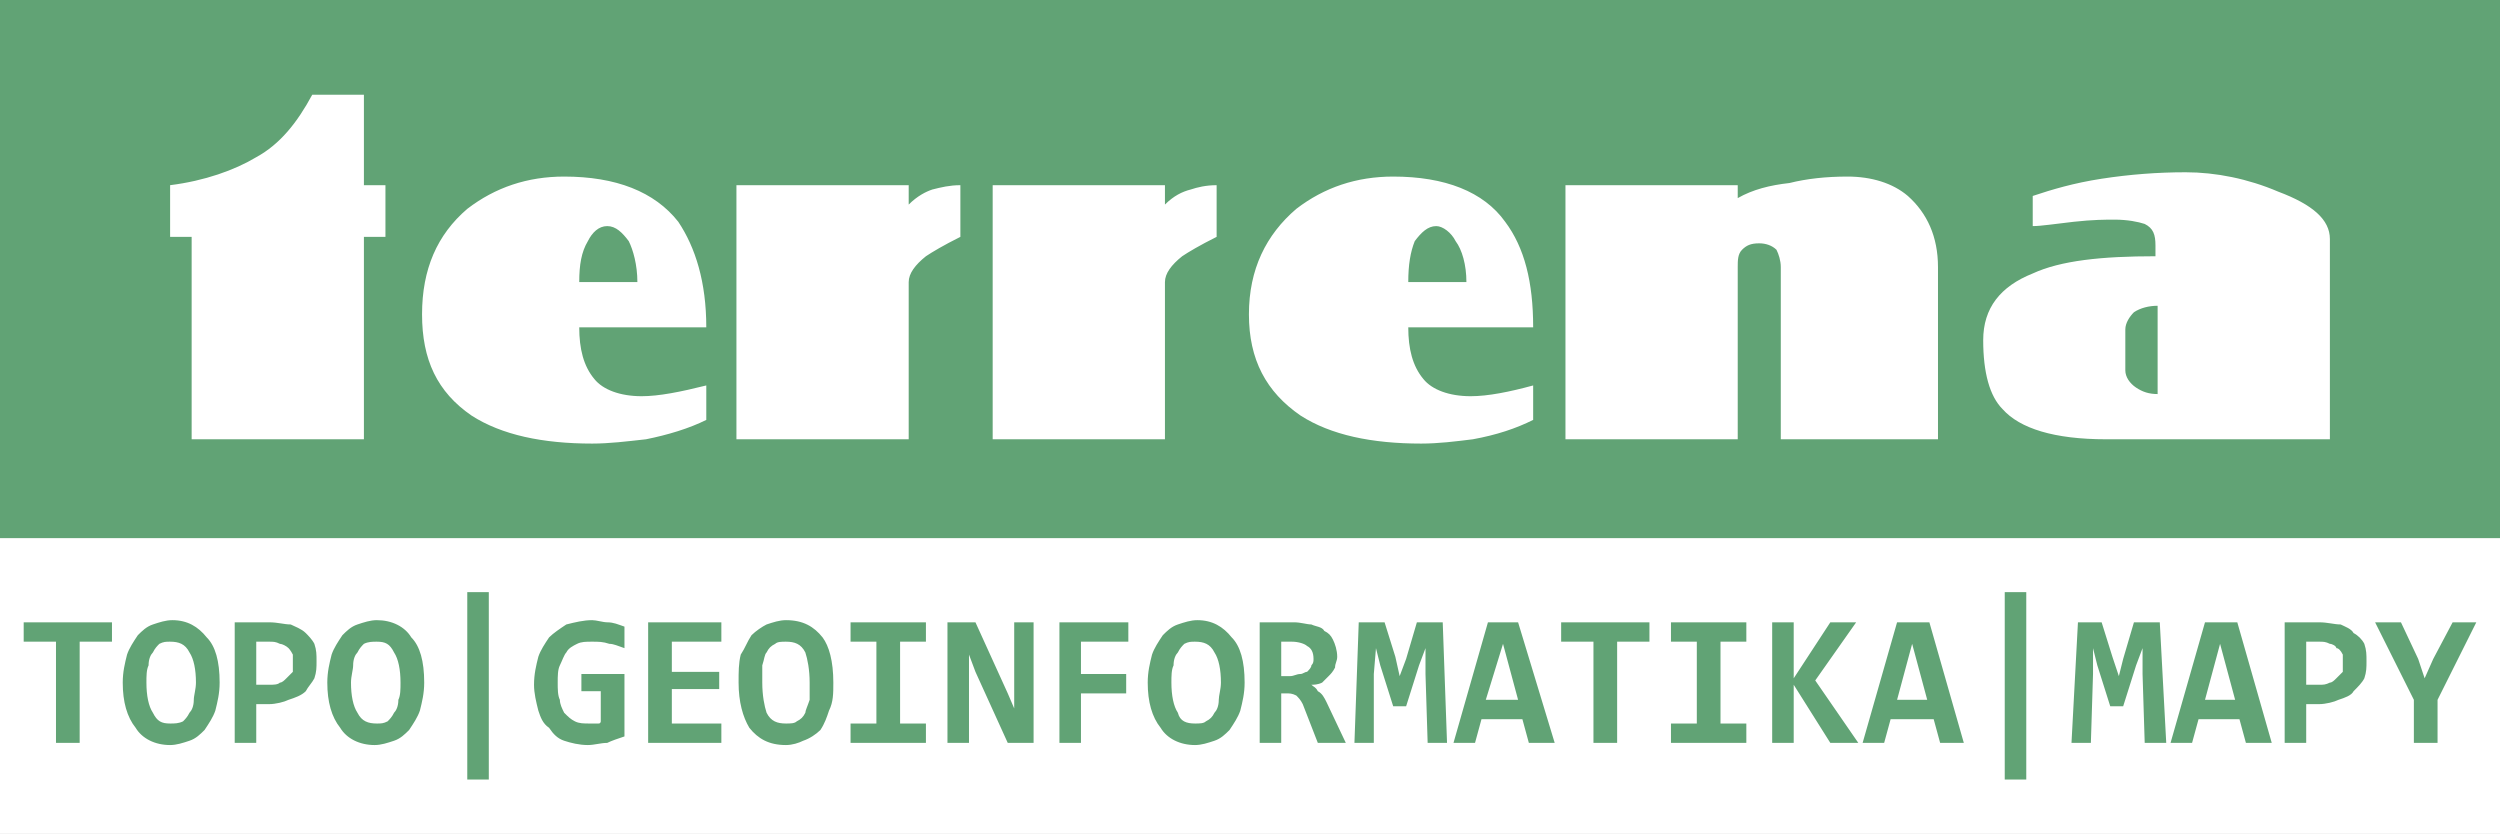
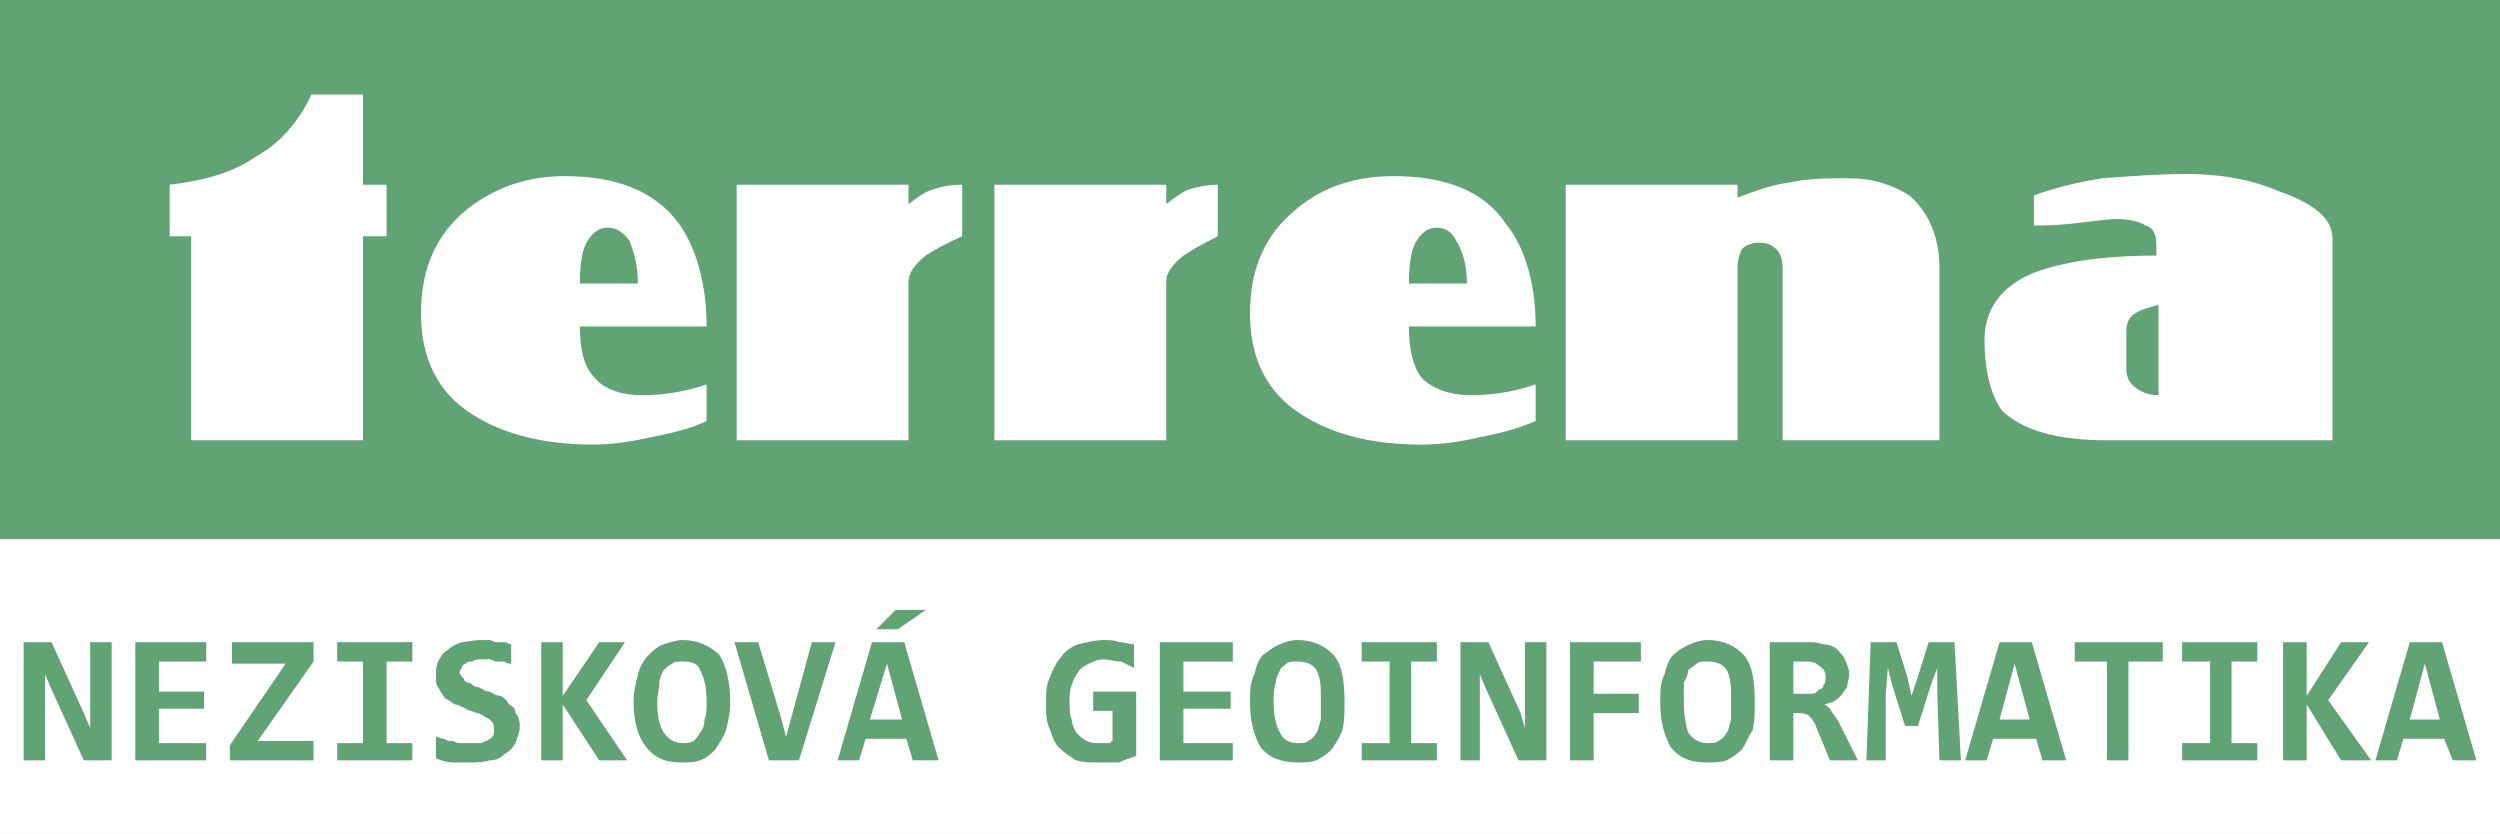
- <svg xmlns="http://www.w3.org/2000/svg" xml:space="preserve" width="192px" height="64px" version="1.0" style="shape-rendering:geometricPrecision; text-rendering:geometricPrecision; image-rendering:optimizeQuality; fill-rule:evenodd; clip-rule:evenodd" viewBox="0 0 11.61 3.87">
+ <svg xmlns="http://www.w3.org/2000/svg" xml:space="preserve" width="192px" height="64px" version="1.0" style="shape-rendering:geometricPrecision; text-rendering:geometricPrecision; image-rendering:optimizeQuality; fill-rule:evenodd; clip-rule:evenodd" viewBox="0 0 11.64 3.88">
  <defs>
    <style type="text/css">
   
    .fil0 {fill:#61A375}
    .fil2 {fill:white}
    .fil3 {fill:#61A375;fill-rule:nonzero}
    .fil1 {fill:white;fill-rule:nonzero}
   
  </style>
  </defs>
  <g id="Layer_x0020_1">
-     <polygon class="fil0" points="0,0 11.61,0 11.61,2.5 0,2.5 " />
-     <path class="fil1" d="M0.79 0.86l0 0.24 0.1 0 0 0.94 0.8 0 0 -0.94 0.1 0 0 -0.24 -0.1 0 0 -0.42 -0.24 0c-0.07,0.13 -0.15,0.23 -0.26,0.29 -0.1,0.06 -0.24,0.11 -0.4,0.13zm1.9 0.66l0.59 0c0,-0.21 -0.05,-0.37 -0.13,-0.49 -0.11,-0.14 -0.29,-0.21 -0.53,-0.21 -0.17,0 -0.32,0.05 -0.45,0.15 -0.14,0.12 -0.21,0.28 -0.21,0.49 0,0.21 0.07,0.36 0.23,0.47 0.14,0.09 0.33,0.13 0.56,0.13 0.08,0 0.16,-0.01 0.25,-0.02 0.1,-0.02 0.2,-0.05 0.28,-0.09l0 -0.16c-0.12,0.03 -0.22,0.05 -0.3,0.05 -0.1,0 -0.18,-0.03 -0.22,-0.08 -0.05,-0.06 -0.07,-0.14 -0.07,-0.24zm0 -0.21c0,-0.08 0.01,-0.14 0.04,-0.19 0.02,-0.04 0.05,-0.07 0.09,-0.07 0.04,0 0.07,0.03 0.1,0.07 0.02,0.04 0.04,0.11 0.04,0.19l-0.27 0zm0.73 -0.45l0 1.18 0.8 0 0 -0.73c0,-0.04 0.03,-0.08 0.08,-0.12 0.03,-0.02 0.08,-0.05 0.16,-0.09l0 -0.24c-0.05,0 -0.09,0.01 -0.13,0.02 -0.03,0.01 -0.07,0.03 -0.11,0.07l0 -0.09 -0.8 0zm1.19 0l0 1.18 0.8 0 0 -0.73c0,-0.04 0.03,-0.08 0.08,-0.12 0.03,-0.02 0.08,-0.05 0.16,-0.09l0 -0.24c-0.05,0 -0.09,0.01 -0.12,0.02 -0.04,0.01 -0.08,0.03 -0.12,0.07l0 -0.09 -0.8 0zm1.93 0.66l0.58 0c0,-0.21 -0.04,-0.37 -0.13,-0.49 -0.1,-0.14 -0.28,-0.21 -0.52,-0.21 -0.17,0 -0.32,0.05 -0.45,0.15 -0.14,0.12 -0.22,0.28 -0.22,0.49 0,0.21 0.08,0.36 0.24,0.47 0.14,0.09 0.33,0.13 0.56,0.13 0.08,0 0.16,-0.01 0.24,-0.02 0.11,-0.02 0.2,-0.05 0.28,-0.09l0 -0.16c-0.11,0.03 -0.21,0.05 -0.29,0.05 -0.1,0 -0.18,-0.03 -0.22,-0.08 -0.05,-0.06 -0.07,-0.14 -0.07,-0.24zm0 -0.21c0,-0.08 0.01,-0.14 0.03,-0.19 0.03,-0.04 0.06,-0.07 0.1,-0.07 0.03,0 0.07,0.03 0.09,0.07 0.03,0.04 0.05,0.11 0.05,0.19l-0.27 0zm0.73 0.73l0.8 0 0 -0.8c0,-0.03 0,-0.06 0.02,-0.08 0.02,-0.02 0.04,-0.03 0.08,-0.03 0.03,0 0.06,0.01 0.08,0.03 0.01,0.02 0.02,0.05 0.02,0.08l0 0.8 0.73 0 0 -0.8c0,-0.14 -0.05,-0.25 -0.14,-0.33 -0.07,-0.06 -0.17,-0.09 -0.28,-0.09 -0.1,0 -0.19,0.01 -0.27,0.03 -0.09,0.01 -0.17,0.03 -0.24,0.07l0 -0.06 -0.8 0 0 1.18zm3.55 0l0 -0.93c0,-0.09 -0.08,-0.16 -0.24,-0.22 -0.14,-0.06 -0.29,-0.09 -0.43,-0.09 -0.13,0 -0.26,0.01 -0.39,0.03 -0.13,0.02 -0.23,0.05 -0.32,0.08l0 0.14c0.04,0 0.1,-0.01 0.19,-0.02 0.09,-0.01 0.15,-0.01 0.19,-0.01 0.06,0 0.11,0.01 0.14,0.02 0.04,0.02 0.05,0.05 0.05,0.1 0,0.01 0,0.03 0,0.05 -0.25,0 -0.44,0.02 -0.57,0.08 -0.15,0.06 -0.23,0.16 -0.23,0.31 0,0.15 0.03,0.26 0.09,0.32 0.08,0.09 0.24,0.14 0.48,0.14l1.04 0zm-0.8 -0.21c-0.04,0 -0.07,-0.01 -0.1,-0.03 -0.03,-0.02 -0.05,-0.05 -0.05,-0.08l0 -0.19c0,-0.03 0.02,-0.06 0.04,-0.08 0.03,-0.02 0.07,-0.03 0.11,-0.03l0 0.41z" />
-     <polygon class="fil2" points="0,2.5 11.61,2.5 11.61,3.87 0,3.87 " />
-     <path class="fil3" d="M0.37 2.98l0 0.47 -0.11 0 0 -0.47 -0.15 0 0 -0.09 0.41 0 0 0.09 -0.15 0zm0.65 0.19c0,0.05 -0.01,0.09 -0.02,0.13 -0.01,0.03 -0.03,0.06 -0.05,0.09 -0.02,0.02 -0.04,0.04 -0.07,0.05 -0.03,0.01 -0.06,0.02 -0.09,0.02 -0.07,0 -0.13,-0.03 -0.16,-0.08 -0.04,-0.05 -0.06,-0.12 -0.06,-0.21 0,-0.05 0.01,-0.09 0.02,-0.13 0.01,-0.03 0.03,-0.06 0.05,-0.09 0.02,-0.02 0.04,-0.04 0.07,-0.05 0.03,-0.01 0.06,-0.02 0.09,-0.02 0.07,0 0.12,0.03 0.16,0.08 0.04,0.04 0.06,0.11 0.06,0.21zm-0.11 0c0,-0.06 -0.01,-0.11 -0.03,-0.14 -0.02,-0.04 -0.05,-0.05 -0.09,-0.05 -0.02,0 -0.03,0 -0.05,0.01 -0.01,0.01 -0.02,0.02 -0.03,0.04 -0.01,0.01 -0.02,0.03 -0.02,0.06 -0.01,0.02 -0.01,0.05 -0.01,0.08 0,0.06 0.01,0.11 0.03,0.14 0.02,0.04 0.04,0.05 0.08,0.05 0.02,0 0.04,0 0.06,-0.01 0.01,-0.01 0.02,-0.02 0.03,-0.04 0.01,-0.01 0.02,-0.03 0.02,-0.06 0,-0.02 0.01,-0.05 0.01,-0.08zm0.56 -0.1c0,0.03 0,0.05 -0.01,0.08 -0.01,0.02 -0.03,0.04 -0.04,0.06 -0.02,0.02 -0.05,0.03 -0.08,0.04 -0.02,0.01 -0.06,0.02 -0.09,0.02l-0.06 0 0 0.18 -0.1 0 0 -0.56 0.16 0c0.04,0 0.07,0.01 0.1,0.01 0.02,0.01 0.05,0.02 0.07,0.04 0.01,0.01 0.03,0.03 0.04,0.05 0.01,0.03 0.01,0.05 0.01,0.08zm-0.11 0.01c0,-0.02 0,-0.03 0,-0.04 -0.01,-0.02 -0.02,-0.03 -0.02,-0.03 -0.01,-0.01 -0.03,-0.02 -0.04,-0.02 -0.02,-0.01 -0.03,-0.01 -0.05,-0.01l-0.06 0 0 0.2 0.06 0c0.02,0 0.04,0 0.05,-0.01 0.01,0 0.02,-0.01 0.03,-0.02 0.01,-0.01 0.02,-0.02 0.03,-0.03 0,-0.01 0,-0.03 0,-0.04zm0.61 0.09c0,0.05 -0.01,0.09 -0.02,0.13 -0.01,0.03 -0.03,0.06 -0.05,0.09 -0.02,0.02 -0.04,0.04 -0.07,0.05 -0.03,0.01 -0.06,0.02 -0.09,0.02 -0.07,0 -0.13,-0.03 -0.16,-0.08 -0.04,-0.05 -0.06,-0.12 -0.06,-0.21 0,-0.05 0.01,-0.09 0.02,-0.13 0.01,-0.03 0.03,-0.06 0.05,-0.09 0.02,-0.02 0.04,-0.04 0.07,-0.05 0.03,-0.01 0.06,-0.02 0.09,-0.02 0.07,0 0.13,0.03 0.16,0.08 0.04,0.04 0.06,0.11 0.06,0.21zm-0.11 0c0,-0.06 -0.01,-0.11 -0.03,-0.14 -0.02,-0.04 -0.04,-0.05 -0.08,-0.05 -0.02,0 -0.04,0 -0.06,0.01 -0.01,0.01 -0.02,0.02 -0.03,0.04 -0.01,0.01 -0.02,0.03 -0.02,0.06 0,0.02 -0.01,0.05 -0.01,0.08 0,0.06 0.01,0.11 0.03,0.14 0.02,0.04 0.05,0.05 0.09,0.05 0.02,0 0.03,0 0.05,-0.01 0.01,-0.01 0.02,-0.02 0.03,-0.04 0.01,-0.01 0.02,-0.03 0.02,-0.06 0.01,-0.02 0.01,-0.05 0.01,-0.08zm0.84 0.04l0 -0.08 0.2 0 0 0.29c-0.03,0.01 -0.06,0.02 -0.08,0.03 -0.03,0 -0.06,0.01 -0.09,0.01 -0.04,0 -0.08,-0.01 -0.11,-0.02 -0.03,-0.01 -0.05,-0.03 -0.07,-0.06 -0.03,-0.02 -0.04,-0.05 -0.05,-0.08 -0.01,-0.04 -0.02,-0.08 -0.02,-0.12 0,-0.05 0.01,-0.09 0.02,-0.13 0.01,-0.03 0.03,-0.06 0.05,-0.09 0.02,-0.02 0.05,-0.04 0.08,-0.06 0.04,-0.01 0.08,-0.02 0.12,-0.02 0.02,0 0.05,0.01 0.07,0.01 0.03,0 0.05,0.01 0.08,0.02l0 0.1c-0.03,-0.01 -0.05,-0.02 -0.07,-0.02 -0.03,-0.01 -0.05,-0.01 -0.08,-0.01 -0.03,0 -0.05,0 -0.07,0.01 -0.02,0.01 -0.04,0.02 -0.05,0.04 -0.01,0.01 -0.02,0.04 -0.03,0.06 -0.01,0.02 -0.01,0.05 -0.01,0.08 0,0.03 0,0.06 0.01,0.08 0,0.02 0.01,0.04 0.02,0.06 0.02,0.02 0.03,0.03 0.05,0.04 0.02,0.01 0.04,0.01 0.07,0.01 0.01,0 0.01,0 0.02,0 0,0 0.01,0 0.01,0 0,0 0.01,0 0.01,0 0.01,0 0.01,-0.01 0.01,-0.01l0 -0.14 -0.09 0zm0.31 0.24l0 -0.56 0.34 0 0 0.09 -0.23 0 0 0.14 0.22 0 0 0.08 -0.22 0 0 0.16 0.23 0 0 0.09 -0.34 0zm0.86 -0.28c0,0.05 0,0.09 -0.02,0.13 -0.01,0.03 -0.02,0.06 -0.04,0.09 -0.02,0.02 -0.05,0.04 -0.08,0.05 -0.02,0.01 -0.05,0.02 -0.08,0.02 -0.08,0 -0.13,-0.03 -0.17,-0.08 -0.03,-0.05 -0.05,-0.12 -0.05,-0.21 0,-0.05 0,-0.09 0.01,-0.13 0.02,-0.03 0.03,-0.06 0.05,-0.09 0.02,-0.02 0.05,-0.04 0.07,-0.05 0.03,-0.01 0.06,-0.02 0.09,-0.02 0.08,0 0.13,0.03 0.17,0.08 0.03,0.04 0.05,0.11 0.05,0.21zm-0.11 0c0,-0.06 -0.01,-0.11 -0.02,-0.14 -0.02,-0.04 -0.05,-0.05 -0.09,-0.05 -0.02,0 -0.04,0 -0.05,0.01 -0.02,0.01 -0.03,0.02 -0.04,0.04 -0.01,0.01 -0.01,0.03 -0.02,0.06 0,0.02 0,0.05 0,0.08 0,0.06 0.01,0.11 0.02,0.14 0.02,0.04 0.05,0.05 0.09,0.05 0.02,0 0.04,0 0.05,-0.01 0.02,-0.01 0.03,-0.02 0.04,-0.04 0,-0.01 0.01,-0.03 0.02,-0.06 0,-0.02 0,-0.05 0,-0.08zm0.19 -0.19l0 -0.09 0.35 0 0 0.09 -0.12 0 0 0.38 0.12 0 0 0.09 -0.35 0 0 -0.09 0.12 0 0 -0.38 -0.12 0zm0.73 0.47l-0.15 -0.33 -0.03 -0.08 0 0.23 0 0.18 -0.1 0 0 -0.56 0.13 0 0.15 0.33 0.03 0.07 0 -0.24 0 -0.16 0.09 0 0 0.56 -0.12 0zm0.34 -0.47l0 0.15 0.21 0 0 0.09 -0.21 0 0 0.23 -0.1 0 0 -0.56 0.32 0 0 0.09 -0.22 0zm0.76 0.19c0,0.05 -0.01,0.09 -0.02,0.13 -0.01,0.03 -0.03,0.06 -0.05,0.09 -0.02,0.02 -0.04,0.04 -0.07,0.05 -0.03,0.01 -0.06,0.02 -0.09,0.02 -0.07,0 -0.13,-0.03 -0.16,-0.08 -0.04,-0.05 -0.06,-0.12 -0.06,-0.21 0,-0.05 0.01,-0.09 0.02,-0.13 0.01,-0.03 0.03,-0.06 0.05,-0.09 0.02,-0.02 0.04,-0.04 0.07,-0.05 0.03,-0.01 0.06,-0.02 0.09,-0.02 0.07,0 0.12,0.03 0.16,0.08 0.04,0.04 0.06,0.11 0.06,0.21zm-0.11 0c0,-0.06 -0.01,-0.11 -0.03,-0.14 -0.02,-0.04 -0.05,-0.05 -0.09,-0.05 -0.02,0 -0.03,0 -0.05,0.01 -0.01,0.01 -0.02,0.02 -0.03,0.04 -0.01,0.01 -0.02,0.03 -0.02,0.06 -0.01,0.02 -0.01,0.05 -0.01,0.08 0,0.06 0.01,0.11 0.03,0.14 0.01,0.04 0.04,0.05 0.08,0.05 0.02,0 0.04,0 0.05,-0.01 0.02,-0.01 0.03,-0.02 0.04,-0.04 0.01,-0.01 0.02,-0.03 0.02,-0.06 0,-0.02 0.01,-0.05 0.01,-0.08zm0.45 0.28l-0.07 -0.18c-0.01,-0.02 -0.02,-0.03 -0.03,-0.04 -0.02,-0.01 -0.03,-0.01 -0.05,-0.01l-0.02 0 0 0.23 -0.1 0 0 -0.56 0.16 0c0.03,0 0.06,0.01 0.08,0.01 0.02,0.01 0.05,0.01 0.06,0.03 0.02,0.01 0.03,0.02 0.04,0.04 0.01,0.02 0.02,0.05 0.02,0.08 0,0.02 -0.01,0.03 -0.01,0.05 -0.01,0.02 -0.02,0.03 -0.03,0.04 -0.01,0.01 -0.02,0.02 -0.03,0.03 -0.02,0.01 -0.04,0.01 -0.05,0.01 0.01,0.01 0.02,0.01 0.03,0.03 0.02,0.01 0.03,0.03 0.04,0.05l0.09 0.19 -0.13 0zm-0.02 -0.39c0,-0.03 -0.01,-0.05 -0.03,-0.06 -0.01,-0.01 -0.04,-0.02 -0.07,-0.02l-0.05 0 0 0.16 0.04 0c0.02,0 0.03,-0.01 0.05,-0.01 0.01,0 0.02,-0.01 0.03,-0.01 0.01,-0.01 0.02,-0.02 0.02,-0.03 0.01,-0.01 0.01,-0.02 0.01,-0.03zm0.53 0.39l-0.01 -0.32 0 -0.12 -0.03 0.08 -0.06 0.19 -0.06 0 -0.06 -0.19 -0.02 -0.08 -0.01 0.12 0 0.32 -0.09 0 0.02 -0.56 0.12 0 0.05 0.16 0.02 0.09 0.03 -0.08 0.05 -0.17 0.12 0 0.02 0.56 -0.09 0zm0.47 0l-0.03 -0.11 -0.19 0 -0.03 0.11 -0.1 0 0.16 -0.56 0.14 0 0.17 0.56 -0.12 0zm-0.12 -0.46l-0.08 0.26 0.15 0 -0.07 -0.26zm0.53 -0.01l0 0.47 -0.11 0 0 -0.47 -0.15 0 0 -0.09 0.41 0 0 0.09 -0.15 0zm0.25 0l0 -0.09 0.35 0 0 0.09 -0.12 0 0 0.38 0.12 0 0 0.09 -0.35 0 0 -0.09 0.12 0 0 -0.38 -0.12 0zm0.74 0.47l-0.17 -0.27 0 0.27 -0.1 0 0 -0.56 0.1 0 0 0.26 0.17 -0.26 0.12 0 -0.19 0.27 0.2 0.29 -0.13 0zm0.51 0l-0.03 -0.11 -0.2 0 -0.03 0.11 -0.1 0 0.16 -0.56 0.15 0 0.16 0.56 -0.11 0zm-0.13 -0.46l-0.07 0.26 0.14 0 -0.07 -0.26zm1.08 0.46l-0.01 -0.32 0 -0.12 -0.03 0.08 -0.06 0.19 -0.06 0 -0.06 -0.19 -0.02 -0.08 0 0.12 -0.01 0.32 -0.09 0 0.03 -0.56 0.11 0 0.05 0.16 0.03 0.09 0.02 -0.08 0.05 -0.17 0.12 0 0.03 0.56 -0.1 0zm0.47 0l-0.03 -0.11 -0.19 0 -0.03 0.11 -0.1 0 0.16 -0.56 0.15 0 0.16 0.56 -0.12 0zm-0.12 -0.46l-0.07 0.26 0.14 0 -0.07 -0.26zm0.68 0.08c0,0.03 0,0.05 -0.01,0.08 -0.01,0.02 -0.03,0.04 -0.05,0.06 -0.01,0.02 -0.04,0.03 -0.07,0.04 -0.02,0.01 -0.06,0.02 -0.09,0.02l-0.06 0 0 0.18 -0.1 0 0 -0.56 0.16 0c0.04,0 0.07,0.01 0.1,0.01 0.02,0.01 0.05,0.02 0.06,0.04 0.02,0.01 0.04,0.03 0.05,0.05 0.01,0.03 0.01,0.05 0.01,0.08zm-0.11 0.01c0,-0.02 0,-0.03 0,-0.04 -0.01,-0.02 -0.02,-0.03 -0.03,-0.03 0,-0.01 -0.02,-0.02 -0.03,-0.02 -0.02,-0.01 -0.03,-0.01 -0.05,-0.01l-0.06 0 0 0.2 0.06 0c0.02,0 0.03,0 0.05,-0.01 0.01,0 0.02,-0.01 0.03,-0.02 0.01,-0.01 0.02,-0.02 0.03,-0.03 0,-0.01 0,-0.03 0,-0.04zm0.44 0.17l0 0.2 -0.11 0 0 -0.2 -0.18 -0.36 0.12 0 0.08 0.17 0.03 0.09 0.04 -0.09 0.09 -0.17 0.11 0 -0.18 0.36zm-9.15 0.37l0 -0.87 0.1 0 0 0.87 -0.1 0zm7.14 0l0 -0.87 0.1 0 0 0.87 -0.1 0z" />
+     <polygon class="fil0" points="0,0 11.64,0 11.64,2.51 0,2.51 " />
+     <path class="fil1" d="M0.79 0.86l0 0.24 0.1 0 0 0.95 0.8 0 0 -0.95 0.11 0 0 -0.24 -0.11 0 0 -0.42 -0.24 0c-0.06,0.13 -0.15,0.23 -0.26,0.29 -0.1,0.07 -0.23,0.11 -0.4,0.13zm1.91 0.66l0.59 0c0,-0.2 -0.05,-0.37 -0.13,-0.48 -0.11,-0.15 -0.29,-0.22 -0.53,-0.22 -0.17,0 -0.32,0.05 -0.45,0.15 -0.15,0.12 -0.22,0.28 -0.22,0.49 0,0.21 0.08,0.37 0.24,0.47 0.14,0.09 0.33,0.14 0.56,0.14 0.08,0 0.16,-0.01 0.25,-0.03 0.1,-0.02 0.2,-0.04 0.28,-0.08l0 -0.17c-0.12,0.04 -0.22,0.05 -0.3,0.05 -0.1,0 -0.18,-0.03 -0.22,-0.08 -0.05,-0.05 -0.07,-0.13 -0.07,-0.24zm0 -0.2c0,-0.09 0.01,-0.15 0.03,-0.19 0.03,-0.05 0.06,-0.07 0.1,-0.07 0.04,0 0.07,0.02 0.1,0.06 0.02,0.05 0.04,0.11 0.04,0.2l-0.27 0zm0.73 -0.46l0 1.19 0.8 0 0 -0.74c0,-0.04 0.03,-0.08 0.08,-0.12 0.03,-0.02 0.08,-0.05 0.17,-0.09l0 -0.24c-0.06,0 -0.1,0.01 -0.13,0.02 -0.04,0.01 -0.08,0.04 -0.12,0.07l0 -0.09 -0.8 0zm1.2 0l0 1.19 0.8 0 0 -0.74c0,-0.04 0.03,-0.08 0.08,-0.12 0.03,-0.02 0.08,-0.05 0.16,-0.09l0 -0.24c-0.05,0 -0.09,0.01 -0.13,0.02 -0.03,0.01 -0.07,0.04 -0.11,0.07l0 -0.09 -0.8 0zm1.93 0.66l0.59 0c0,-0.2 -0.05,-0.37 -0.14,-0.48 -0.1,-0.15 -0.28,-0.22 -0.52,-0.22 -0.18,0 -0.33,0.05 -0.45,0.15 -0.15,0.12 -0.22,0.28 -0.22,0.49 0,0.21 0.08,0.37 0.24,0.47 0.14,0.09 0.32,0.14 0.56,0.14 0.08,0 0.16,-0.01 0.25,-0.03 0.1,-0.02 0.19,-0.04 0.28,-0.08l0 -0.17c-0.12,0.04 -0.22,0.05 -0.3,0.05 -0.1,0 -0.18,-0.03 -0.23,-0.08 -0.04,-0.05 -0.06,-0.13 -0.06,-0.24zm0 -0.2c0,-0.09 0.01,-0.15 0.03,-0.19 0.03,-0.05 0.06,-0.07 0.1,-0.07 0.04,0 0.07,0.02 0.09,0.06 0.03,0.05 0.05,0.11 0.05,0.2l-0.27 0zm0.73 0.73l0.8 0 0 -0.8c0,-0.04 0.01,-0.07 0.02,-0.09 0.02,-0.02 0.05,-0.03 0.08,-0.03 0.04,0 0.06,0.01 0.08,0.03 0.02,0.02 0.03,0.05 0.03,0.09l0 0.8 0.73 0 0 -0.8c0,-0.15 -0.05,-0.26 -0.14,-0.34 -0.08,-0.05 -0.17,-0.08 -0.28,-0.08 -0.1,0 -0.19,0 -0.28,0.02 -0.08,0.01 -0.16,0.04 -0.24,0.07l0 -0.06 -0.8 0 0 1.19zm3.57 0l0 -0.94c0,-0.09 -0.08,-0.16 -0.25,-0.22 -0.14,-0.06 -0.29,-0.08 -0.43,-0.08 -0.13,0 -0.26,0.01 -0.39,0.02 -0.13,0.02 -0.24,0.05 -0.32,0.08l0 0.14c0.04,0 0.1,0 0.19,-0.01 0.09,-0.01 0.15,-0.02 0.19,-0.02 0.06,0 0.11,0.01 0.14,0.03 0.04,0.01 0.05,0.05 0.05,0.09 0,0.02 0,0.03 0,0.05 -0.25,0 -0.44,0.03 -0.57,0.08 -0.15,0.06 -0.23,0.17 -0.23,0.31 0,0.15 0.03,0.26 0.08,0.33 0.09,0.09 0.25,0.14 0.49,0.14l1.05 0zm-0.81 -0.21c-0.04,0 -0.07,-0.01 -0.1,-0.03 -0.03,-0.02 -0.05,-0.05 -0.05,-0.09l0 -0.18c0,-0.04 0.02,-0.07 0.04,-0.08 0.03,-0.02 0.07,-0.03 0.11,-0.04l0 0.42z" />
+     <polygon class="fil2" points="0,2.51 11.64,2.51 11.64,3.88 0,3.88 " />
+     <path class="fil3" d="M0.39 3.54l-0.15 -0.33 -0.03 -0.07 0 0.23 0 0.17 -0.1 0 0 -0.55 0.13 0 0.15 0.33 0.03 0.07 0 -0.25 0 -0.15 0.1 0 0 0.55 -0.13 0zm0.24 0l0 -0.55 0.33 0 0 0.09 -0.22 0 0 0.14 0.21 0 0 0.08 -0.21 0 0 0.16 0.22 0 0 0.08 -0.33 0zm0.44 0l0 -0.07 0.26 -0.38 -0.25 0 0 -0.1 0.38 0 0 0.09 -0.26 0.37 0.26 0 0 0.09 -0.39 0zm0.5 -0.46l0 -0.09 0.35 0 0 0.09 -0.12 0 0 0.38 0.12 0 0 0.08 -0.35 0 0 -0.08 0.12 0 0 -0.38 -0.12 0zm0.85 0.3c0,0.03 -0.01,0.05 -0.02,0.08 -0.01,0.02 -0.03,0.04 -0.05,0.05 -0.02,0.02 -0.04,0.03 -0.07,0.03 -0.03,0.01 -0.06,0.01 -0.09,0.01 -0.03,0 -0.06,0 -0.08,0 -0.03,0 -0.06,-0.01 -0.08,-0.02l0 -0.1c0.01,0 0.02,0.01 0.04,0.01 0.01,0.01 0.02,0.01 0.04,0.01 0.01,0.01 0.03,0.01 0.04,0.01 0.02,0 0.03,0 0.04,0 0.02,0 0.04,0 0.05,0 0.02,-0.01 0.03,-0.01 0.04,-0.02 0.01,0 0.01,-0.01 0.02,-0.02 0,-0.01 0,-0.02 0,-0.03 0,-0.01 0,-0.02 -0.01,-0.03 -0.01,-0.01 -0.02,-0.02 -0.03,-0.02 -0.01,-0.01 -0.03,-0.02 -0.04,-0.02 -0.02,-0.01 -0.04,-0.01 -0.05,-0.02 -0.02,-0.01 -0.04,-0.02 -0.05,-0.02 -0.02,-0.01 -0.03,-0.02 -0.05,-0.03 -0.01,-0.02 -0.02,-0.03 -0.03,-0.05 -0.01,-0.01 -0.01,-0.03 -0.01,-0.06 0,-0.02 0,-0.04 0.01,-0.06 0.01,-0.02 0.02,-0.04 0.04,-0.05 0.02,-0.02 0.04,-0.03 0.07,-0.04 0.02,0 0.05,-0.01 0.09,-0.01 0.01,0 0.02,0 0.04,0 0.01,0 0.02,0.01 0.03,0.01 0.01,0 0.02,0 0.04,0 0.01,0 0.02,0.01 0.03,0.01l0 0.09c-0.01,0 -0.02,0 -0.03,-0.01 -0.02,0 -0.03,0 -0.04,0 -0.01,0 -0.02,-0.01 -0.03,-0.01 -0.01,0 -0.02,0 -0.04,0 -0.01,0 -0.03,0 -0.04,0.01 -0.01,0 -0.03,0 -0.03,0.01 -0.01,0 -0.02,0.01 -0.02,0.02 0,0 -0.01,0.01 -0.01,0.02 0,0.01 0.01,0.02 0.02,0.03 0,0.01 0.01,0.02 0.03,0.02 0.01,0.01 0.02,0.02 0.04,0.02 0.02,0.01 0.03,0.02 0.05,0.02 0.02,0.01 0.03,0.02 0.05,0.02 0.02,0.01 0.03,0.02 0.04,0.04 0.02,0.01 0.03,0.02 0.03,0.04 0.01,0.01 0.02,0.03 0.02,0.06zm0.37 0.16l-0.17 -0.26 0 0.26 -0.1 0 0 -0.55 0.1 0 0 0.25 0.17 -0.25 0.12 0 -0.18 0.27 0.19 0.28 -0.13 0zm0.61 -0.27c0,0.05 -0.01,0.09 -0.02,0.13 -0.01,0.03 -0.03,0.06 -0.05,0.09 -0.02,0.02 -0.04,0.04 -0.07,0.05 -0.03,0.01 -0.05,0.01 -0.09,0.01 -0.07,0 -0.12,-0.02 -0.16,-0.07 -0.04,-0.05 -0.06,-0.12 -0.06,-0.21 0,-0.05 0.01,-0.09 0.02,-0.13 0.01,-0.04 0.03,-0.07 0.05,-0.09 0.02,-0.02 0.04,-0.04 0.07,-0.05 0.03,-0.01 0.06,-0.02 0.09,-0.02 0.07,0 0.13,0.03 0.17,0.07 0.03,0.05 0.05,0.12 0.05,0.22zm-0.11 0c0,-0.07 -0.01,-0.11 -0.03,-0.15 -0.01,-0.03 -0.04,-0.04 -0.08,-0.04 -0.02,0 -0.04,0 -0.05,0.01 -0.02,0.01 -0.03,0.02 -0.04,0.03 -0.01,0.02 -0.02,0.04 -0.02,0.06 0,0.03 -0.01,0.05 -0.01,0.09 0,0.06 0.01,0.11 0.03,0.14 0.02,0.03 0.05,0.05 0.09,0.05 0.02,0 0.03,0 0.05,-0.01 0.01,-0.01 0.02,-0.02 0.03,-0.04 0.01,-0.01 0.02,-0.03 0.02,-0.06 0.01,-0.02 0.01,-0.05 0.01,-0.08zm0.43 0.27l-0.14 0 -0.16 -0.55 0.11 0 0.1 0.33 0.03 0.11 0.03 -0.11 0.09 -0.33 0.11 0 -0.17 0.55zm0.53 0l-0.03 -0.1 -0.19 0 -0.03 0.1 -0.1 0 0.16 -0.55 0.15 0 0.16 0.55 -0.12 0zm-0.12 -0.45l-0.08 0.26 0.15 0 -0.07 -0.26zm0.05 -0.16l-0.1 0 0.09 -0.09 0.14 0 -0.13 0.09zm0.91 0.38l0 -0.09 0.2 0 0 0.3c-0.03,0.01 -0.06,0.02 -0.08,0.03 -0.03,0 -0.06,0 -0.09,0 -0.04,0 -0.08,0 -0.11,-0.01 -0.03,-0.02 -0.05,-0.03 -0.08,-0.06 -0.02,-0.02 -0.03,-0.05 -0.04,-0.08 -0.02,-0.04 -0.02,-0.08 -0.02,-0.12 0,-0.05 0,-0.09 0.02,-0.13 0.01,-0.03 0.03,-0.07 0.05,-0.09 0.02,-0.03 0.05,-0.05 0.08,-0.06 0.04,-0.01 0.08,-0.02 0.12,-0.02 0.02,0 0.05,0 0.07,0.01 0.03,0 0.05,0.01 0.07,0.01l0 0.11c-0.02,-0.01 -0.04,-0.02 -0.06,-0.03 -0.03,0 -0.06,-0.01 -0.08,-0.01 -0.03,0 -0.05,0.01 -0.07,0.02 -0.02,0.01 -0.04,0.02 -0.05,0.04 -0.01,0.01 -0.02,0.03 -0.03,0.06 -0.01,0.02 -0.01,0.05 -0.01,0.08 0,0.03 0,0.06 0.01,0.08 0,0.02 0.01,0.04 0.02,0.06 0.02,0.02 0.03,0.03 0.05,0.04 0.02,0.01 0.04,0.01 0.07,0.01 0.01,0 0.01,0 0.02,0 0,0 0,0 0.01,0 0,0 0.01,0 0.01,0 0,-0.01 0.01,-0.01 0.01,-0.01l0 -0.14 -0.09 0zm0.31 0.23l0 -0.55 0.34 0 0 0.09 -0.23 0 0 0.14 0.22 0 0 0.08 -0.22 0 0 0.16 0.23 0 0 0.08 -0.34 0zm0.86 -0.27c0,0.05 0,0.09 -0.01,0.13 -0.01,0.03 -0.03,0.06 -0.05,0.09 -0.02,0.02 -0.05,0.04 -0.07,0.05 -0.03,0.01 -0.06,0.01 -0.09,0.01 -0.07,0 -0.13,-0.02 -0.17,-0.07 -0.03,-0.05 -0.05,-0.12 -0.05,-0.21 0,-0.05 0,-0.09 0.02,-0.13 0.01,-0.04 0.02,-0.07 0.04,-0.09 0.03,-0.02 0.05,-0.04 0.08,-0.05 0.02,-0.01 0.05,-0.02 0.08,-0.02 0.08,0 0.13,0.03 0.17,0.07 0.04,0.05 0.05,0.12 0.05,0.22zm-0.11 0c0,-0.07 0,-0.11 -0.02,-0.15 -0.02,-0.03 -0.05,-0.04 -0.09,-0.04 -0.02,0 -0.04,0 -0.05,0.01 -0.01,0.01 -0.03,0.02 -0.03,0.03 -0.01,0.02 -0.02,0.04 -0.02,0.06 -0.01,0.03 -0.01,0.05 -0.01,0.09 0,0.06 0.01,0.11 0.03,0.14 0.01,0.03 0.04,0.05 0.08,0.05 0.02,0 0.04,0 0.05,-0.01 0.02,-0.01 0.03,-0.02 0.04,-0.04 0.01,-0.01 0.01,-0.03 0.02,-0.06 0,-0.02 0,-0.05 0,-0.08zm0.19 -0.19l0 -0.09 0.35 0 0 0.09 -0.12 0 0 0.38 0.12 0 0 0.08 -0.35 0 0 -0.08 0.13 0 0 -0.38 -0.13 0zm0.73 0.46l-0.15 -0.33 -0.03 -0.07 0 0.23 0 0.17 -0.09 0 0 -0.55 0.13 0 0.15 0.33 0.02 0.07 0 -0.25 0 -0.15 0.1 0 0 0.55 -0.13 0zm0.35 -0.46l0 0.15 0.21 0 0 0.09 -0.21 0 0 0.22 -0.11 0 0 -0.55 0.33 0 0 0.09 -0.22 0zm0.75 0.19c0,0.05 0,0.09 -0.01,0.13 -0.02,0.03 -0.03,0.06 -0.05,0.09 -0.02,0.02 -0.05,0.04 -0.07,0.05 -0.03,0.01 -0.06,0.01 -0.09,0.01 -0.08,0 -0.13,-0.02 -0.17,-0.07 -0.03,-0.05 -0.05,-0.12 -0.05,-0.21 0,-0.05 0,-0.09 0.02,-0.13 0.01,-0.04 0.02,-0.07 0.04,-0.09 0.02,-0.02 0.05,-0.04 0.08,-0.05 0.02,-0.01 0.05,-0.02 0.08,-0.02 0.08,0 0.13,0.03 0.17,0.07 0.04,0.05 0.05,0.12 0.05,0.22zm-0.11 0c0,-0.07 0,-0.11 -0.02,-0.15 -0.02,-0.03 -0.05,-0.04 -0.09,-0.04 -0.02,0 -0.04,0 -0.05,0.01 -0.01,0.01 -0.03,0.02 -0.04,0.03 0,0.02 -0.01,0.04 -0.02,0.06 0,0.03 0,0.05 0,0.09 0,0.06 0.01,0.11 0.02,0.14 0.02,0.03 0.05,0.05 0.09,0.05 0.02,0 0.04,0 0.05,-0.01 0.02,-0.01 0.03,-0.02 0.04,-0.04 0.01,-0.01 0.01,-0.03 0.02,-0.06 0,-0.02 0,-0.05 0,-0.08zm0.46 0.27l-0.07 -0.17c-0.01,-0.02 -0.02,-0.03 -0.03,-0.04 -0.02,-0.01 -0.03,-0.01 -0.05,-0.01l-0.02 0 0 0.22 -0.11 0 0 -0.55 0.17 0c0.03,0 0.05,0 0.08,0.01 0.02,0 0.05,0.01 0.06,0.02 0.02,0.02 0.03,0.03 0.04,0.05 0.01,0.02 0.02,0.05 0.02,0.07 0,0.02 -0.01,0.04 -0.01,0.06 -0.01,0.01 -0.02,0.03 -0.03,0.04 -0.01,0.01 -0.02,0.02 -0.04,0.03 -0.01,0 -0.03,0.01 -0.04,0.01 0.01,0 0.02,0.01 0.03,0.02 0.01,0.02 0.03,0.04 0.04,0.06l0.09 0.18 -0.13 0zm-0.02 -0.39c0,-0.02 -0.01,-0.04 -0.03,-0.05 -0.02,-0.02 -0.04,-0.02 -0.08,-0.02l-0.04 0 0 0.15 0.04 0c0.02,0 0.03,0 0.05,0 0.01,0 0.02,-0.01 0.03,-0.02 0.01,0 0.02,-0.01 0.02,-0.02 0.01,-0.01 0.01,-0.02 0.01,-0.04zm0.53 0.39l-0.01 -0.31 0 -0.12 -0.03 0.08 -0.06 0.19 -0.06 0 -0.06 -0.19 -0.02 -0.08 -0.01 0.12 0 0.31 -0.09 0 0.02 -0.55 0.12 0 0.05 0.16 0.02 0.09 0.03 -0.09 0.05 -0.16 0.12 0 0.03 0.55 -0.1 0zm0.48 0l-0.03 -0.1 -0.2 0 -0.03 0.1 -0.1 0 0.16 -0.55 0.15 0 0.16 0.55 -0.11 0zm-0.13 -0.45l-0.07 0.26 0.14 0 -0.07 -0.26zm0.53 -0.01l0 0.46 -0.1 0 0 -0.46 -0.15 0 0 -0.09 0.41 0 0 0.09 -0.16 0zm0.25 0l0 -0.09 0.35 0 0 0.09 -0.12 0 0 0.38 0.12 0 0 0.08 -0.35 0 0 -0.08 0.13 0 0 -0.38 -0.13 0zm0.74 0.46l-0.16 -0.26 0 0.26 -0.11 0 0 -0.55 0.11 0 0 0.25 0.16 -0.25 0.13 0 -0.19 0.27 0.2 0.28 -0.14 0zm0.52 0l-0.04 -0.1 -0.19 0 -0.03 0.1 -0.1 0 0.16 -0.55 0.15 0 0.16 0.55 -0.11 0zm-0.13 -0.45l-0.07 0.26 0.14 0 -0.07 -0.26z" />
  </g>
</svg>
